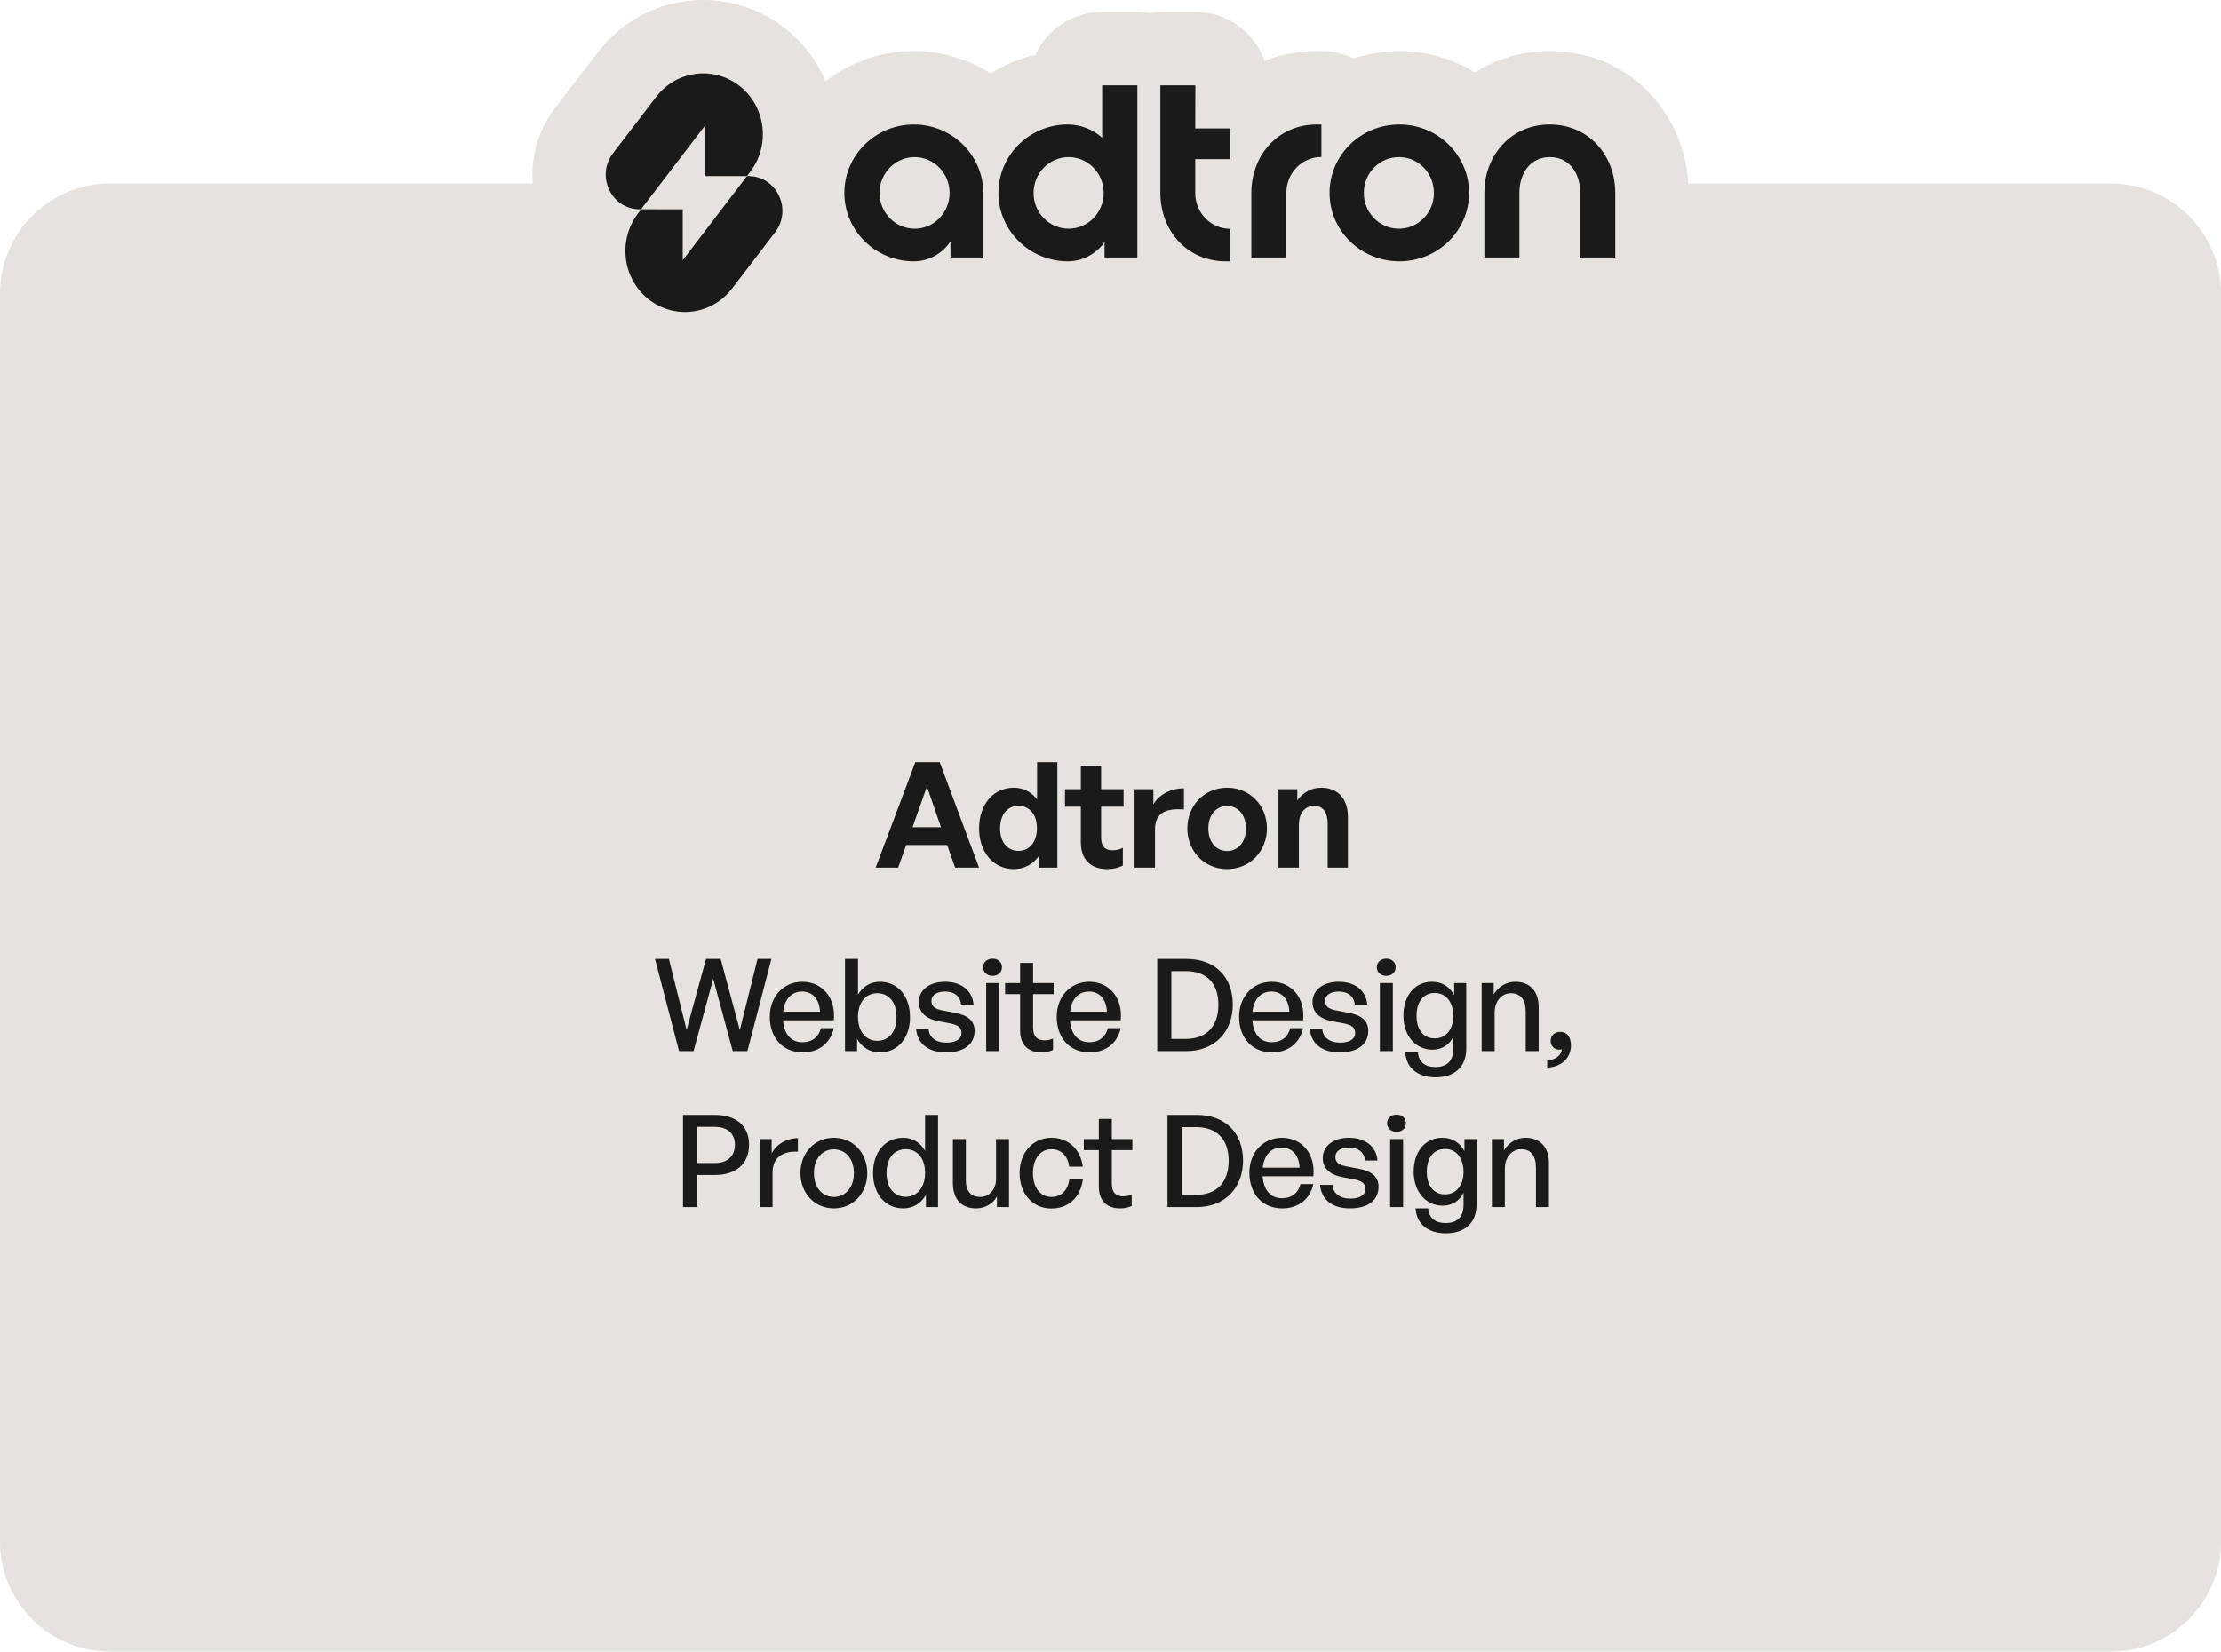
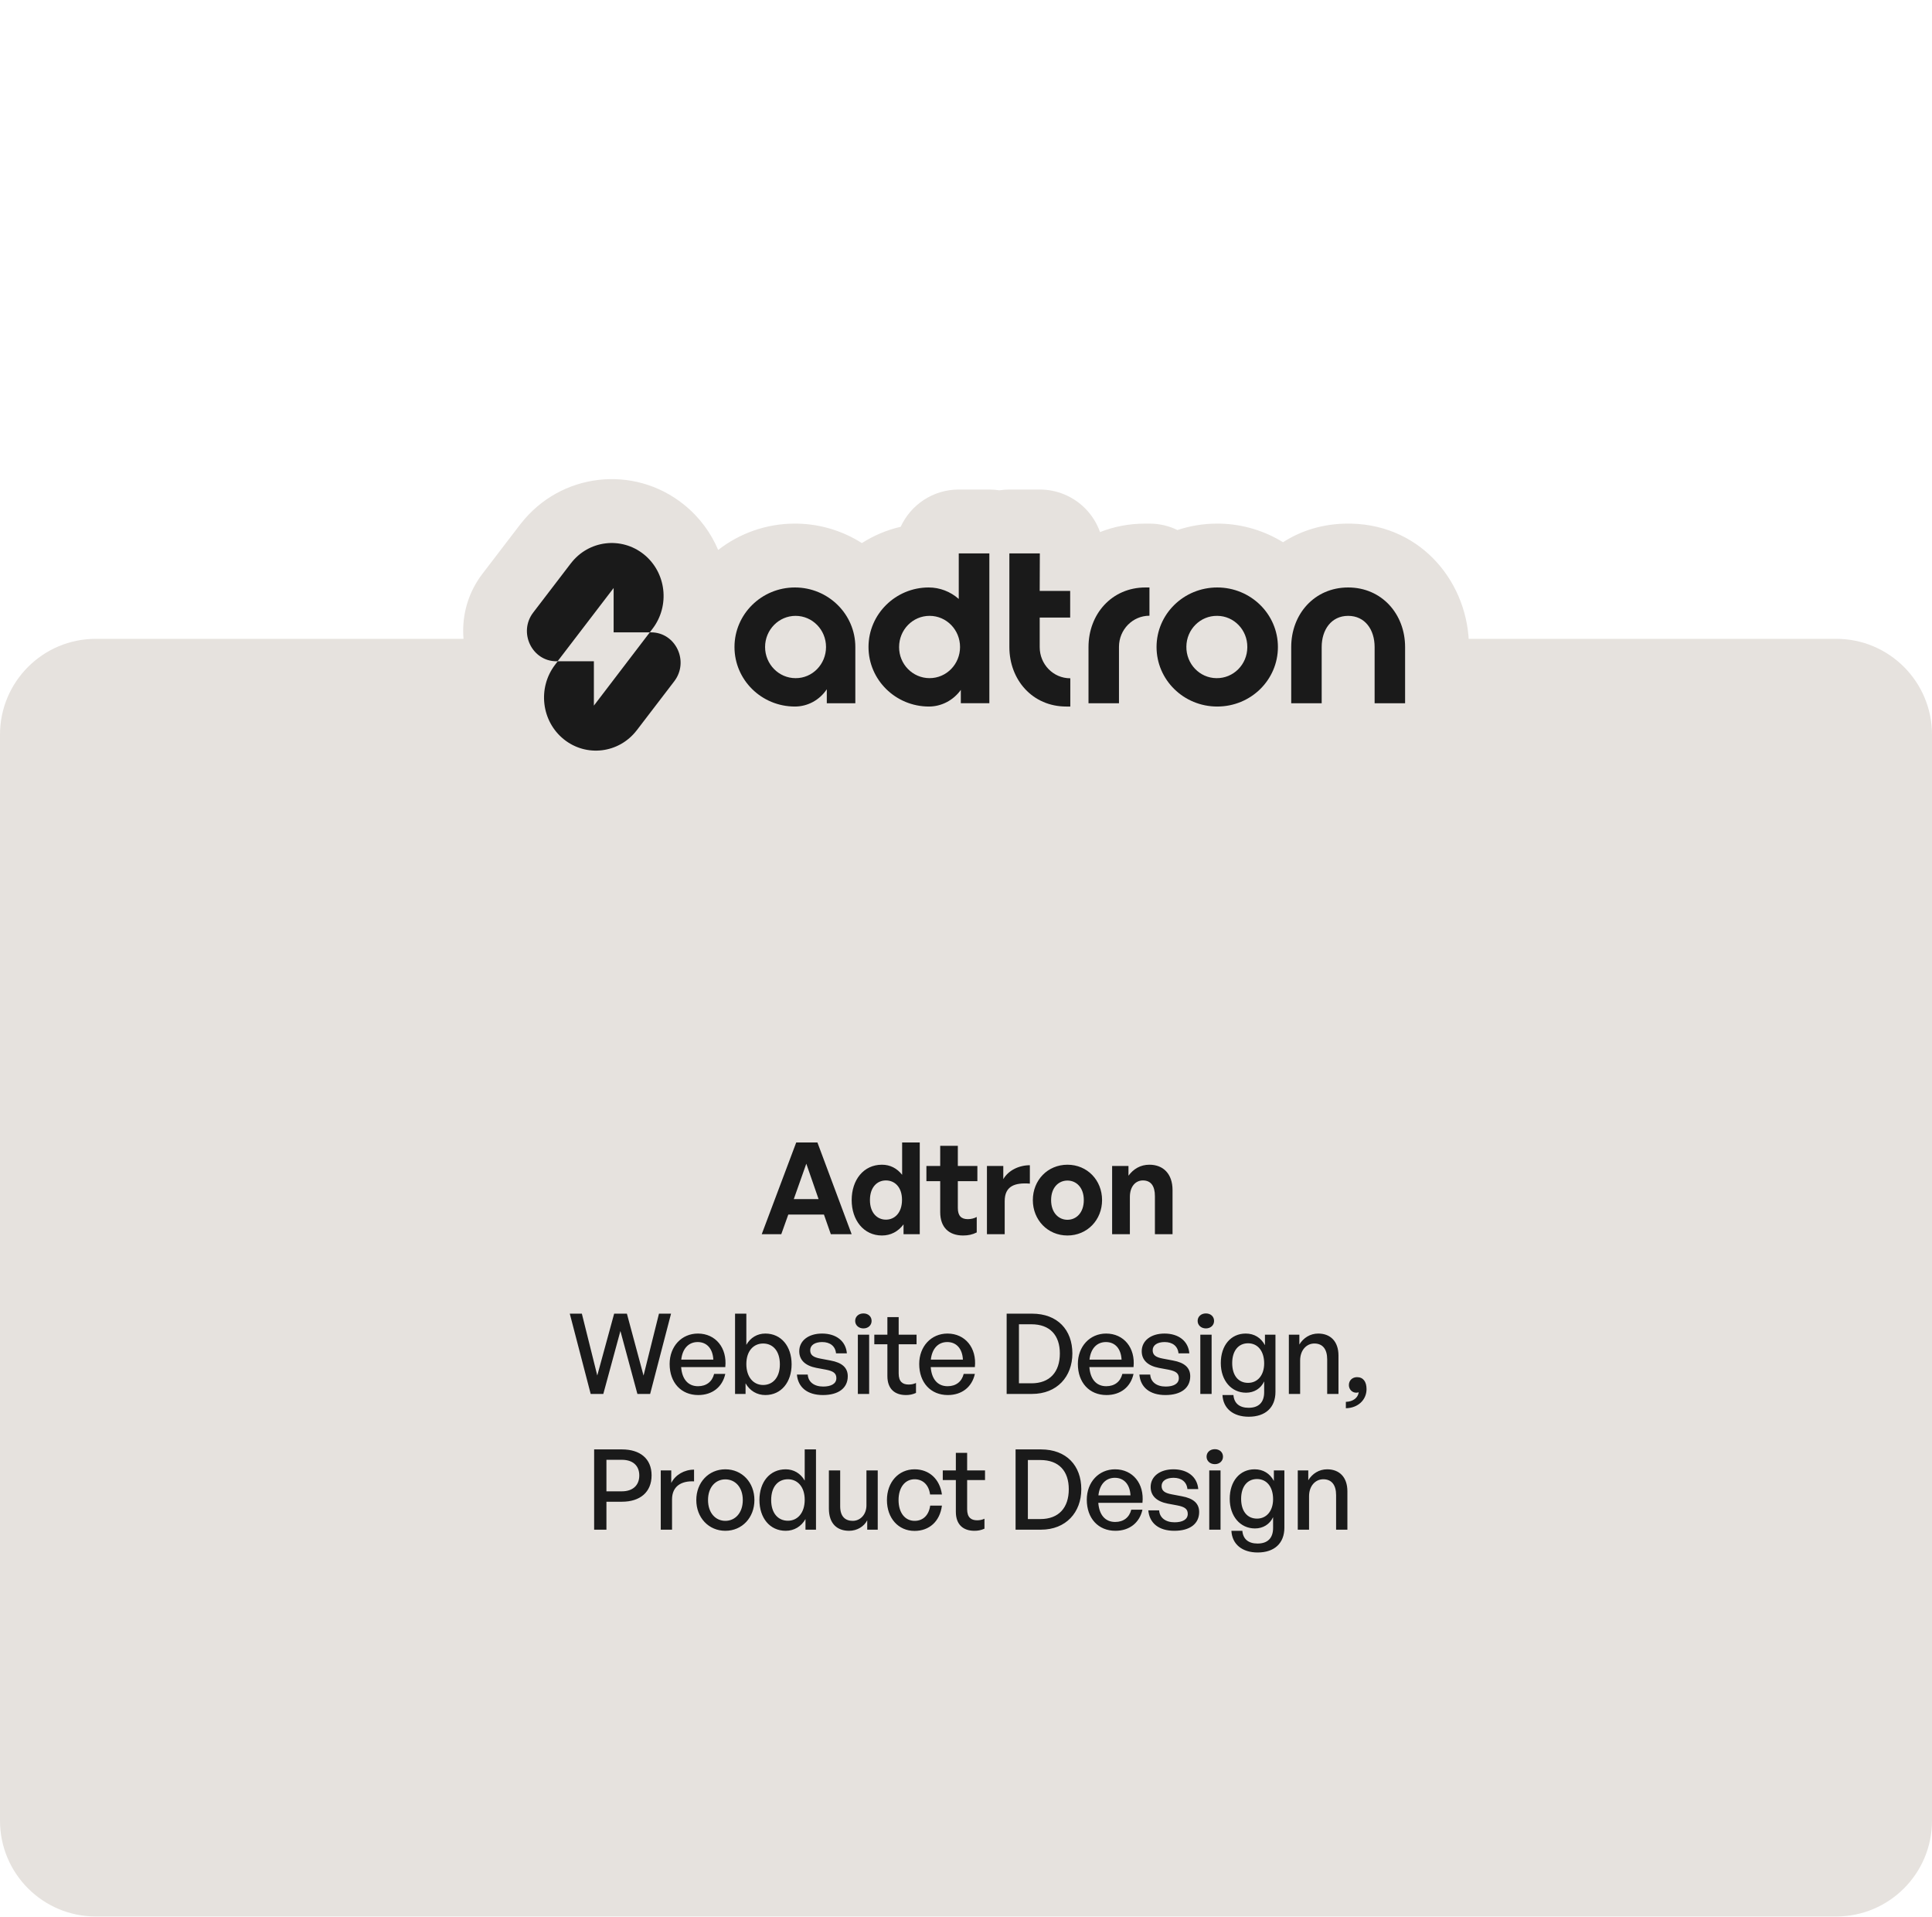
- <svg xmlns="http://www.w3.org/2000/svg" width="242" height="180" viewBox="0 0 242 180" fill="none">
-   <rect y="20" width="242" height="160" rx="12" fill="#E6E2DE" />
-   <path d="M104.069 94.56L103.205 92.096H98.741L97.861 94.56H95.413L99.733 83.072H102.389L106.677 94.56H104.069ZM100.997 85.728L99.429 90.16H102.533L100.997 85.728ZM106.68 90.288C106.68 87.76 108.168 85.856 110.472 85.856C111.496 85.856 112.36 86.304 113 87.12V83.072H115.208V94.56H113.176V93.328C112.504 94.224 111.576 94.72 110.472 94.72C108.168 94.72 106.68 92.784 106.68 90.288ZM108.968 90.288C108.968 91.888 109.88 92.736 110.968 92.736C112.072 92.736 112.984 91.872 112.984 90.256C112.984 88.64 112.056 87.824 110.968 87.824C109.88 87.824 108.968 88.656 108.968 90.288ZM122.345 92.4V94.336C121.801 94.608 121.289 94.72 120.633 94.72C118.873 94.72 117.769 93.712 117.769 91.792V87.92H116.041V86.016H117.769V83.488H119.977V86.016H122.425V87.92H119.977V91.28C119.977 92.272 120.425 92.672 121.225 92.672C121.641 92.672 122.025 92.576 122.345 92.4ZM125.847 90.416V94.56H123.623V86.016H125.671V87.664C126.295 86.576 127.623 85.92 128.999 85.92V88.224C127.111 88.08 125.847 88.528 125.847 90.416ZM133.708 94.72C131.228 94.72 129.372 92.768 129.372 90.288C129.372 87.792 131.228 85.856 133.708 85.856C136.188 85.856 138.044 87.792 138.044 90.288C138.044 92.768 136.188 94.72 133.708 94.72ZM133.708 92.752C134.812 92.752 135.756 91.872 135.756 90.288C135.756 88.704 134.812 87.84 133.708 87.84C132.604 87.84 131.66 88.704 131.66 90.288C131.66 91.872 132.604 92.752 133.708 92.752ZM141.527 89.904V94.56H139.303V86.016H141.351V87.232C141.975 86.384 142.855 85.856 143.975 85.856C145.687 85.856 146.871 86.976 146.871 89.04V94.56H144.663V89.792C144.663 88.528 144.167 87.824 143.159 87.824C142.279 87.824 141.527 88.528 141.527 89.904Z" fill="#1A1A1A" />
-   <path d="M79.84 114.56L77.712 106.678L75.57 114.56H73.988L71.37 104.508H72.882L74.814 112.25L76.928 104.508H78.524L80.61 112.264L82.542 104.508H84.054L81.436 114.56H79.84ZM87.461 114.7C85.319 114.7 83.877 113.146 83.877 110.808C83.877 108.61 85.375 107 87.419 107C89.631 107 91.101 108.792 90.849 111.2H85.319C85.431 112.712 86.187 113.594 87.433 113.594C88.483 113.594 89.211 113.02 89.449 112.054H90.849C90.485 113.706 89.211 114.7 87.461 114.7ZM87.391 108.064C86.257 108.064 85.487 108.876 85.333 110.262H89.351C89.281 108.89 88.539 108.064 87.391 108.064ZM99.156 110.85C99.156 113.076 97.868 114.7 95.866 114.7C94.816 114.7 93.92 114.168 93.388 113.23V114.56H92.072V104.508H93.486V108.414C94.004 107.504 94.858 107 95.866 107C97.854 107 99.156 108.596 99.156 110.85ZM97.686 110.85C97.686 109.17 96.804 108.246 95.586 108.246C94.41 108.246 93.486 109.156 93.486 110.822C93.486 112.46 94.382 113.44 95.586 113.44C96.804 113.44 97.686 112.502 97.686 110.85ZM106.19 112.348C106.19 113.804 105.056 114.7 103.082 114.7C101.122 114.7 99.96 113.734 99.82 112.138H101.178C101.234 113.062 101.976 113.636 103.11 113.636C104.104 113.636 104.762 113.286 104.762 112.586C104.762 111.97 104.384 111.704 103.46 111.522L102.256 111.298C100.884 111.032 100.114 110.332 100.114 109.212C100.114 107.91 101.248 107 102.97 107C104.748 107 105.952 107.952 106.078 109.478H104.72C104.636 108.582 103.978 108.064 102.984 108.064C102.088 108.064 101.486 108.442 101.486 109.086C101.486 109.688 101.864 109.968 102.76 110.136L104.02 110.374C105.49 110.64 106.19 111.284 106.19 112.348ZM109.176 105.418C109.176 105.95 108.756 106.356 108.154 106.356C107.552 106.356 107.118 105.95 107.118 105.418C107.118 104.872 107.552 104.48 108.154 104.48C108.756 104.48 109.176 104.872 109.176 105.418ZM108.868 114.56H107.454V107.14H108.868V114.56ZM114.737 113.188V114.434C114.303 114.63 113.925 114.7 113.477 114.7C112.105 114.7 111.153 113.958 111.153 112.32V108.344H109.515V107.14H111.153V104.942H112.567V107.14H114.807V108.344H112.567V111.998C112.567 113.02 113.057 113.384 113.813 113.384C114.149 113.384 114.443 113.328 114.737 113.188ZM118.723 114.7C116.581 114.7 115.139 113.146 115.139 110.808C115.139 108.61 116.637 107 118.681 107C120.893 107 122.363 108.792 122.111 111.2H116.581C116.693 112.712 117.449 113.594 118.695 113.594C119.745 113.594 120.473 113.02 120.711 112.054H122.111C121.747 113.706 120.473 114.7 118.723 114.7ZM118.653 108.064C117.519 108.064 116.749 108.876 116.595 110.262H120.613C120.543 108.89 119.801 108.064 118.653 108.064ZM129.27 114.56H126.092V104.508H129.27C132.476 104.508 134.324 106.552 134.324 109.492C134.324 112.39 132.406 114.56 129.27 114.56ZM127.632 105.838V113.23H129.2C131.51 113.23 132.756 111.802 132.756 109.492C132.756 107.224 131.524 105.838 129.2 105.838H127.632ZM138.596 114.7C136.454 114.7 135.012 113.146 135.012 110.808C135.012 108.61 136.51 107 138.554 107C140.766 107 142.236 108.792 141.984 111.2H136.454C136.566 112.712 137.322 113.594 138.568 113.594C139.618 113.594 140.346 113.02 140.584 112.054H141.984C141.62 113.706 140.346 114.7 138.596 114.7ZM138.526 108.064C137.392 108.064 136.622 108.876 136.468 110.262H140.486C140.416 108.89 139.674 108.064 138.526 108.064ZM149.087 112.348C149.087 113.804 147.953 114.7 145.979 114.7C144.019 114.7 142.857 113.734 142.717 112.138H144.075C144.131 113.062 144.873 113.636 146.007 113.636C147.001 113.636 147.659 113.286 147.659 112.586C147.659 111.97 147.281 111.704 146.357 111.522L145.153 111.298C143.781 111.032 143.011 110.332 143.011 109.212C143.011 107.91 144.145 107 145.867 107C147.645 107 148.849 107.952 148.975 109.478H147.617C147.533 108.582 146.875 108.064 145.881 108.064C144.985 108.064 144.383 108.442 144.383 109.086C144.383 109.688 144.761 109.968 145.657 110.136L146.917 110.374C148.387 110.64 149.087 111.284 149.087 112.348ZM152.073 105.418C152.073 105.95 151.653 106.356 151.051 106.356C150.449 106.356 150.015 105.95 150.015 105.418C150.015 104.872 150.449 104.48 151.051 104.48C151.653 104.48 152.073 104.872 152.073 105.418ZM151.765 114.56H150.351V107.14H151.765V114.56ZM156.416 117.416C154.47 117.416 153.21 116.38 153.126 114.7H154.498C154.582 115.736 155.254 116.296 156.402 116.296C157.676 116.296 158.348 115.61 158.348 114.336V112.992C157.928 113.888 157.088 114.406 156.08 114.406C154.232 114.406 152.916 112.88 152.916 110.696C152.916 108.484 154.176 107 156.038 107C157.102 107 157.942 107.518 158.446 108.456V107.14H159.762V114.308C159.762 116.254 158.516 117.416 156.416 117.416ZM154.344 110.696C154.344 112.236 155.1 113.174 156.332 113.174C157.536 113.174 158.348 112.208 158.348 110.738C158.348 109.198 157.55 108.218 156.332 108.218C155.114 108.218 154.344 109.17 154.344 110.696ZM162.854 110.374V114.56H161.44V107.14H162.756V108.372C163.26 107.546 164.1 107 165.122 107C166.648 107 167.656 107.98 167.656 109.758V114.56H166.242V110.234C166.242 108.96 165.682 108.246 164.632 108.246C163.666 108.246 162.854 109.058 162.854 110.374ZM171.171 113.958C171.171 115.288 170.121 116.324 168.581 116.352V115.554C169.491 115.526 170.107 115.036 170.191 114.35C170.065 114.392 169.981 114.406 169.883 114.406C169.351 114.406 168.959 113.972 168.959 113.454C168.959 112.852 169.407 112.46 169.981 112.46C170.751 112.46 171.171 113.02 171.171 113.958ZM77.907 128.06H75.961V131.56H74.421V121.508H77.907C80.161 121.508 81.617 122.656 81.617 124.756C81.617 126.87 80.161 128.06 77.907 128.06ZM77.893 122.81H75.961V126.758H77.893C79.251 126.758 80.077 126.016 80.077 124.77C80.077 123.524 79.251 122.81 77.893 122.81ZM84.179 127.766V131.56H82.765V124.14H84.081V125.708C84.599 124.686 85.719 124.042 86.937 124.042V125.512C85.341 125.428 84.179 126.128 84.179 127.766ZM90.857 131.7C88.757 131.7 87.217 130.048 87.217 127.85C87.217 125.652 88.757 124 90.857 124C92.957 124 94.497 125.652 94.497 127.85C94.497 130.048 92.957 131.7 90.857 131.7ZM90.857 130.454C92.075 130.454 93.041 129.474 93.041 127.85C93.041 126.226 92.075 125.26 90.857 125.26C89.639 125.26 88.687 126.226 88.687 127.85C88.687 129.474 89.639 130.454 90.857 130.454ZM95.126 127.85C95.126 125.596 96.414 124 98.416 124C99.41 124 100.278 124.504 100.796 125.414V121.508H102.21V131.56H100.894V130.23C100.362 131.168 99.466 131.7 98.416 131.7C96.414 131.7 95.126 130.076 95.126 127.85ZM96.596 127.85C96.596 129.502 97.464 130.44 98.696 130.44C99.9 130.44 100.796 129.46 100.796 127.822C100.796 126.156 99.872 125.246 98.696 125.246C97.464 125.246 96.596 126.17 96.596 127.85ZM108.53 128.508V124.14H109.944V131.56H108.628V130.384C108.236 131.154 107.368 131.7 106.36 131.7C104.862 131.7 103.826 130.818 103.826 128.914V124.14H105.24V128.634C105.24 129.922 105.884 130.454 106.808 130.454C107.76 130.454 108.53 129.67 108.53 128.508ZM114.554 131.714C112.524 131.714 111.096 130.118 111.096 127.85C111.096 125.61 112.552 124 114.554 124C116.388 124 117.718 125.218 117.984 127.15H116.5C116.346 125.96 115.604 125.246 114.568 125.246C113.35 125.246 112.552 126.282 112.552 127.85C112.552 129.432 113.35 130.454 114.568 130.454C115.618 130.454 116.346 129.754 116.514 128.55H117.984C117.732 130.51 116.416 131.714 114.554 131.714ZM123.313 130.188V131.434C122.879 131.63 122.501 131.7 122.053 131.7C120.681 131.7 119.729 130.958 119.729 129.32V125.344H118.091V124.14H119.729V121.942H121.143V124.14H123.383V125.344H121.143V128.998C121.143 130.02 121.633 130.384 122.389 130.384C122.725 130.384 123.019 130.328 123.313 130.188ZM130.388 131.56H127.21V121.508H130.388C133.594 121.508 135.442 123.552 135.442 126.492C135.442 129.39 133.524 131.56 130.388 131.56ZM128.75 122.838V130.23H130.318C132.628 130.23 133.874 128.802 133.874 126.492C133.874 124.224 132.642 122.838 130.318 122.838H128.75ZM139.714 131.7C137.572 131.7 136.13 130.146 136.13 127.808C136.13 125.61 137.628 124 139.672 124C141.884 124 143.354 125.792 143.102 128.2H137.572C137.684 129.712 138.44 130.594 139.686 130.594C140.736 130.594 141.464 130.02 141.702 129.054H143.102C142.738 130.706 141.464 131.7 139.714 131.7ZM139.644 125.064C138.51 125.064 137.74 125.876 137.586 127.262H141.604C141.534 125.89 140.792 125.064 139.644 125.064ZM150.205 129.348C150.205 130.804 149.071 131.7 147.097 131.7C145.137 131.7 143.975 130.734 143.835 129.138H145.193C145.249 130.062 145.991 130.636 147.125 130.636C148.119 130.636 148.777 130.286 148.777 129.586C148.777 128.97 148.399 128.704 147.475 128.522L146.271 128.298C144.899 128.032 144.129 127.332 144.129 126.212C144.129 124.91 145.263 124 146.985 124C148.763 124 149.967 124.952 150.093 126.478H148.735C148.651 125.582 147.993 125.064 146.999 125.064C146.103 125.064 145.501 125.442 145.501 126.086C145.501 126.688 145.879 126.968 146.775 127.136L148.035 127.374C149.505 127.64 150.205 128.284 150.205 129.348ZM153.191 122.418C153.191 122.95 152.771 123.356 152.169 123.356C151.567 123.356 151.133 122.95 151.133 122.418C151.133 121.872 151.567 121.48 152.169 121.48C152.771 121.48 153.191 121.872 153.191 122.418ZM152.883 131.56H151.469V124.14H152.883V131.56ZM157.534 134.416C155.588 134.416 154.328 133.38 154.244 131.7H155.616C155.7 132.736 156.372 133.296 157.52 133.296C158.794 133.296 159.466 132.61 159.466 131.336V129.992C159.046 130.888 158.206 131.406 157.198 131.406C155.35 131.406 154.034 129.88 154.034 127.696C154.034 125.484 155.294 124 157.156 124C158.22 124 159.06 124.518 159.564 125.456V124.14H160.88V131.308C160.88 133.254 159.634 134.416 157.534 134.416ZM155.462 127.696C155.462 129.236 156.218 130.174 157.45 130.174C158.654 130.174 159.466 129.208 159.466 127.738C159.466 126.198 158.668 125.218 157.45 125.218C156.232 125.218 155.462 126.17 155.462 127.696ZM163.971 127.374V131.56H162.557V124.14H163.873V125.372C164.377 124.546 165.217 124 166.239 124C167.765 124 168.773 124.98 168.773 126.758V131.56H167.359V127.234C167.359 125.96 166.799 125.246 165.749 125.246C164.783 125.246 163.971 126.058 163.971 127.374Z" fill="#1A1A1A" />
-   <path d="M65.247 5.569C70.204 -0.778 79.343 -1.87 85.645 3.173C85.651 3.178 85.657 3.182 85.663 3.187C87.611 4.754 89.048 6.719 89.957 8.871C92.621 6.796 95.971 5.57 99.569 5.569L99.966 5.574C102.885 5.648 105.628 6.528 107.958 8.009C109.433 7.069 111.073 6.37 112.82 5.967C114.085 3.215 116.865 1.304 120.092 1.304H123.925C124.351 1.304 124.769 1.338 125.178 1.403C125.586 1.338 126.005 1.304 126.432 1.304H130.248C132.374 1.304 134.414 2.15 135.915 3.656C136.761 4.505 137.396 5.524 137.789 6.632C139.5 5.951 141.407 5.569 143.477 5.569H143.978C145.237 5.569 146.427 5.86 147.486 6.377C149.057 5.852 150.735 5.569 152.47 5.569L152.866 5.574C155.722 5.646 158.41 6.486 160.71 7.903C162.982 6.44 165.738 5.569 168.868 5.569L169.296 5.574C178.226 5.803 184 13.168 184 21.025V28.067C184 32.485 180.418 36.067 176 36.067H172.184C171 36.067 169.879 35.807 168.868 35.346C167.858 35.807 166.736 36.067 165.553 36.067H161.736C160.538 36.067 159.402 35.801 158.382 35.329C156.551 36.072 154.553 36.48 152.47 36.48C149.733 36.48 147.139 35.773 144.88 34.526C143.557 35.493 141.927 36.067 140.162 36.067H136.602C135.805 36.333 134.952 36.48 134.065 36.48H133.563C131.32 36.48 129.272 36.034 127.456 35.245C126.391 35.77 125.192 36.067 123.925 36.067H120.351C120.127 36.067 119.906 36.054 119.687 36.036C118.618 36.325 117.5 36.48 116.356 36.48C114.288 36.48 112.302 36.072 110.48 35.333C109.463 35.802 108.331 36.067 107.138 36.067H103.564C103.339 36.067 103.116 36.054 102.895 36.036C101.829 36.325 100.713 36.48 99.569 36.48C95.554 36.48 91.858 34.958 89.076 32.443L86.111 36.318C86.046 36.402 85.979 36.485 85.911 36.567C80.942 42.779 71.871 43.854 65.605 38.812L65.316 38.573C61.515 35.353 59.77 30.585 60.211 25.949C57.397 21.938 57.101 16.217 60.429 11.857L60.434 11.848L65.141 5.698L65.247 5.569ZM152.485 21.567C152.54 21.561 152.625 21.532 152.696 21.462C152.734 21.425 152.778 21.368 152.812 21.287C152.842 21.218 152.857 21.143 152.863 21.074H152.485V21.567ZM152.485 21.045L152.865 21.048C152.865 21.045 152.866 21.041 152.866 21.038L152.868 21.025C152.868 20.943 152.85 20.849 152.812 20.762C152.778 20.681 152.734 20.624 152.696 20.587C152.625 20.517 152.54 20.487 152.485 20.482V21.045ZM63.512 10.417C63.511 10.439 63.511 10.46 63.511 10.482V10.518L63.515 10.282C63.513 10.329 63.512 10.374 63.512 10.417Z" fill="#E6E2DE" />
-   <path d="M103.467 21.024C103.467 18.859 101.753 17.123 99.65 17.123C97.548 17.123 95.834 18.875 95.834 21.024C95.834 23.173 97.548 24.926 99.65 24.926C101.753 24.942 103.467 23.19 103.467 21.024ZM107.138 21.024V28.067H103.564V26.314C102.658 27.67 101.17 28.48 99.569 28.48C95.381 28.48 92.001 25.141 92.001 21.024C92.001 16.908 95.397 13.569 99.569 13.569C103.742 13.569 107.138 16.908 107.138 21.024Z" fill="#1A1A1A" />
-   <path d="M116.437 24.925C118.556 24.925 120.254 23.173 120.254 21.024C120.254 18.875 118.556 17.123 116.437 17.123C114.319 17.123 112.62 18.875 112.62 21.024C112.604 23.173 114.319 24.925 116.437 24.925C116.437 24.942 116.437 24.942 116.437 24.925ZM123.925 9.304V28.066H120.351V26.397C119.413 27.703 117.925 28.48 116.356 28.48C112.184 28.48 108.788 25.14 108.788 21.024C108.788 16.908 112.184 13.569 116.324 13.569C117.715 13.569 119.041 14.081 120.092 15.007V9.304H123.925Z" fill="#1A1A1A" />
-   <path d="M130.232 13.998H134.049V17.338H130.232V21.041C130.232 23.19 131.93 24.942 134.049 24.942C134.049 24.942 134.049 24.942 134.065 24.942V28.48H133.564C129.327 28.48 126.432 25.14 126.432 21.024V9.304H130.248L130.232 13.998Z" fill="#1A1A1A" />
-   <path d="M143.477 13.569H143.979V17.107C141.876 17.107 140.162 18.842 140.162 21.008C140.162 21.008 140.162 21.008 140.162 21.024V28.067H136.345V21.024C136.345 16.908 139.256 13.569 143.477 13.569Z" fill="#1A1A1A" />
-   <path d="M152.469 17.123C150.351 17.09 148.62 18.826 148.604 20.975C148.572 23.14 150.27 24.909 152.372 24.926C154.491 24.959 156.221 23.223 156.237 21.074C156.237 21.058 156.237 21.041 156.237 21.024C156.253 18.892 154.572 17.14 152.485 17.123C152.485 17.123 152.485 17.123 152.469 17.123ZM152.469 28.48C148.264 28.48 144.868 25.141 144.868 21.024C144.868 16.908 148.264 13.569 152.469 13.569C156.674 13.569 160.07 16.908 160.07 21.024C160.07 25.141 156.69 28.48 152.469 28.48Z" fill="#1A1A1A" />
-   <path d="M176 21.024V28.067H172.183V21.024C172.183 18.859 170.987 17.123 168.868 17.123C166.749 17.123 165.553 18.875 165.553 21.024V28.067H161.736V21.024C161.736 16.908 164.647 13.569 168.868 13.569C173.089 13.569 176 16.908 176 21.024Z" fill="#1A1A1A" />
-   <path fill-rule="evenodd" clip-rule="evenodd" d="M81.392 19.189L74.389 28.364V22.81L69.861 22.809L69.521 23.256C67.322 26.149 67.807 30.314 70.621 32.579C73.435 34.844 77.526 34.348 79.742 31.471L79.758 31.455L84.464 25.306C86.356 22.809 84.626 19.189 81.553 19.189H81.392Z" fill="#1A1A1A" />
-   <path fill-rule="evenodd" clip-rule="evenodd" d="M80.648 9.42C77.817 7.155 73.726 7.651 71.51 10.544C71.51 10.544 71.51 10.56 71.494 10.56L66.788 16.71C64.896 19.189 66.626 22.81 69.699 22.81L69.844 22.809L76.863 13.635V19.189H81.392L81.731 18.743C83.947 15.85 83.462 11.684 80.648 9.42Z" fill="#1A1A1A" />
+ <svg xmlns="http://www.w3.org/2000/svg" width="242" height="240" viewBox="0 0 242 240" fill="none">
+   <path d="M230 80H12C5.373 80 0 85.373 0 92V228C0 234.627 5.373 240 12 240H230C236.627 240 242 234.627 242 228V92C242 85.373 236.627 80 230 80Z" fill="#E6E2DE" />
+   <path d="M104.069 154.56L103.205 152.096H98.741L97.861 154.56H95.413L99.733 143.072H102.389L106.677 154.56H104.069ZM100.997 145.728L99.429 150.16H102.533L100.997 145.728ZM106.68 150.288C106.68 147.76 108.168 145.856 110.472 145.856C111.496 145.856 112.36 146.304 113 147.12V143.072H115.208V154.56H113.176V153.328C112.504 154.224 111.576 154.72 110.472 154.72C108.168 154.72 106.68 152.784 106.68 150.288ZM108.968 150.288C108.968 151.888 109.88 152.736 110.968 152.736C112.072 152.736 112.984 151.872 112.984 150.256C112.984 148.64 112.056 147.824 110.968 147.824C109.88 147.824 108.968 148.656 108.968 150.288ZM122.345 152.4V154.336C121.801 154.608 121.289 154.72 120.633 154.72C118.873 154.72 117.769 153.712 117.769 151.792V147.92H116.041V146.016H117.769V143.488H119.977V146.016H122.425V147.92H119.977V151.28C119.977 152.272 120.425 152.672 121.225 152.672C121.641 152.672 122.025 152.576 122.345 152.4ZM125.847 150.416V154.56H123.623V146.016H125.671V147.664C126.295 146.576 127.623 145.92 128.999 145.92V148.224C127.111 148.08 125.847 148.528 125.847 150.416ZM133.708 154.72C131.228 154.72 129.372 152.768 129.372 150.288C129.372 147.792 131.228 145.856 133.708 145.856C136.188 145.856 138.044 147.792 138.044 150.288C138.044 152.768 136.188 154.72 133.708 154.72ZM133.708 152.752C134.812 152.752 135.756 151.872 135.756 150.288C135.756 148.704 134.812 147.84 133.708 147.84C132.604 147.84 131.66 148.704 131.66 150.288C131.66 151.872 132.604 152.752 133.708 152.752ZM141.527 149.904V154.56H139.303V146.016H141.351V147.232C141.975 146.384 142.855 145.856 143.975 145.856C145.687 145.856 146.871 146.976 146.871 149.04V154.56H144.663V149.792C144.663 148.528 144.167 147.824 143.159 147.824C142.279 147.824 141.527 148.528 141.527 149.904Z" fill="#1A1A1A" />
+   <path d="M79.84 174.56L77.712 166.678L75.57 174.56H73.988L71.37 164.508H72.882L74.814 172.25L76.928 164.508H78.524L80.61 172.264L82.542 164.508H84.054L81.436 174.56H79.84ZM87.461 174.7C85.319 174.7 83.877 173.146 83.877 170.808C83.877 168.61 85.375 167 87.419 167C89.631 167 91.101 168.792 90.849 171.2H85.319C85.431 172.712 86.187 173.594 87.433 173.594C88.483 173.594 89.211 173.02 89.449 172.054H90.849C90.485 173.706 89.211 174.7 87.461 174.7ZM87.391 168.064C86.257 168.064 85.487 168.876 85.333 170.262H89.351C89.281 168.89 88.539 168.064 87.391 168.064ZM99.156 170.85C99.156 173.076 97.868 174.7 95.866 174.7C94.816 174.7 93.92 174.168 93.388 173.23V174.56H92.072V164.508H93.486V168.414C94.004 167.504 94.858 167 95.866 167C97.854 167 99.156 168.596 99.156 170.85ZM97.686 170.85C97.686 169.17 96.804 168.246 95.586 168.246C94.41 168.246 93.486 169.156 93.486 170.822C93.486 172.46 94.382 173.44 95.586 173.44C96.804 173.44 97.686 172.502 97.686 170.85ZM106.19 172.348C106.19 173.804 105.056 174.7 103.082 174.7C101.122 174.7 99.96 173.734 99.82 172.138H101.178C101.234 173.062 101.976 173.636 103.11 173.636C104.104 173.636 104.762 173.286 104.762 172.586C104.762 171.97 104.384 171.704 103.46 171.522L102.256 171.298C100.884 171.032 100.114 170.332 100.114 169.212C100.114 167.91 101.248 167 102.97 167C104.748 167 105.952 167.952 106.078 169.478H104.72C104.636 168.582 103.978 168.064 102.984 168.064C102.088 168.064 101.486 168.442 101.486 169.086C101.486 169.688 101.864 169.968 102.76 170.136L104.02 170.374C105.49 170.64 106.19 171.284 106.19 172.348ZM109.176 165.418C109.176 165.95 108.756 166.356 108.154 166.356C107.552 166.356 107.118 165.95 107.118 165.418C107.118 164.872 107.552 164.48 108.154 164.48C108.756 164.48 109.176 164.872 109.176 165.418ZM108.868 174.56H107.454V167.14H108.868V174.56ZM114.737 173.188V174.434C114.303 174.63 113.925 174.7 113.477 174.7C112.105 174.7 111.153 173.958 111.153 172.32V168.344H109.515V167.14H111.153V164.942H112.567V167.14H114.807V168.344H112.567V171.998C112.567 173.02 113.057 173.384 113.813 173.384C114.149 173.384 114.443 173.328 114.737 173.188ZM118.723 174.7C116.581 174.7 115.139 173.146 115.139 170.808C115.139 168.61 116.637 167 118.681 167C120.893 167 122.363 168.792 122.111 171.2H116.581C116.693 172.712 117.449 173.594 118.695 173.594C119.745 173.594 120.473 173.02 120.711 172.054H122.111C121.747 173.706 120.473 174.7 118.723 174.7ZM118.653 168.064C117.519 168.064 116.749 168.876 116.595 170.262H120.613C120.543 168.89 119.801 168.064 118.653 168.064ZM129.27 174.56H126.092V164.508H129.27C132.476 164.508 134.324 166.552 134.324 169.492C134.324 172.39 132.406 174.56 129.27 174.56ZM127.632 165.838V173.23H129.2C131.51 173.23 132.756 171.802 132.756 169.492C132.756 167.224 131.524 165.838 129.2 165.838H127.632ZM138.596 174.7C136.454 174.7 135.012 173.146 135.012 170.808C135.012 168.61 136.51 167 138.554 167C140.766 167 142.236 168.792 141.984 171.2H136.454C136.566 172.712 137.322 173.594 138.568 173.594C139.618 173.594 140.346 173.02 140.584 172.054H141.984C141.62 173.706 140.346 174.7 138.596 174.7ZM138.526 168.064C137.392 168.064 136.622 168.876 136.468 170.262H140.486C140.416 168.89 139.674 168.064 138.526 168.064ZM149.087 172.348C149.087 173.804 147.953 174.7 145.979 174.7C144.019 174.7 142.857 173.734 142.717 172.138H144.075C144.131 173.062 144.873 173.636 146.007 173.636C147.001 173.636 147.659 173.286 147.659 172.586C147.659 171.97 147.281 171.704 146.357 171.522L145.153 171.298C143.781 171.032 143.011 170.332 143.011 169.212C143.011 167.91 144.145 167 145.867 167C147.645 167 148.849 167.952 148.975 169.478H147.617C147.533 168.582 146.875 168.064 145.881 168.064C144.985 168.064 144.383 168.442 144.383 169.086C144.383 169.688 144.761 169.968 145.657 170.136L146.917 170.374C148.387 170.64 149.087 171.284 149.087 172.348ZM152.073 165.418C152.073 165.95 151.653 166.356 151.051 166.356C150.449 166.356 150.015 165.95 150.015 165.418C150.015 164.872 150.449 164.48 151.051 164.48C151.653 164.48 152.073 164.872 152.073 165.418ZM151.765 174.56H150.351V167.14H151.765V174.56ZM156.416 177.416C154.47 177.416 153.21 176.38 153.126 174.7H154.498C154.582 175.736 155.254 176.296 156.402 176.296C157.676 176.296 158.348 175.61 158.348 174.336V172.992C157.928 173.888 157.088 174.406 156.08 174.406C154.232 174.406 152.916 172.88 152.916 170.696C152.916 168.484 154.176 167 156.038 167C157.102 167 157.942 167.518 158.446 168.456V167.14H159.762V174.308C159.762 176.254 158.516 177.416 156.416 177.416ZM154.344 170.696C154.344 172.236 155.1 173.174 156.332 173.174C157.536 173.174 158.348 172.208 158.348 170.738C158.348 169.198 157.55 168.218 156.332 168.218C155.114 168.218 154.344 169.17 154.344 170.696ZM162.854 170.374V174.56H161.44V167.14H162.756V168.372C163.26 167.546 164.1 167 165.122 167C166.648 167 167.656 167.98 167.656 169.758V174.56H166.242V170.234C166.242 168.96 165.682 168.246 164.632 168.246C163.666 168.246 162.854 169.058 162.854 170.374ZM171.171 173.958C171.171 175.288 170.121 176.324 168.581 176.352V175.554C169.491 175.526 170.107 175.036 170.191 174.35C170.065 174.392 169.981 174.406 169.883 174.406C169.351 174.406 168.959 173.972 168.959 173.454C168.959 172.852 169.407 172.46 169.981 172.46C170.751 172.46 171.171 173.02 171.171 173.958ZM77.907 188.06H75.961V191.56H74.421V181.508H77.907C80.161 181.508 81.617 182.656 81.617 184.756C81.617 186.87 80.161 188.06 77.907 188.06ZM77.893 182.81H75.961V186.758H77.893C79.251 186.758 80.077 186.016 80.077 184.77C80.077 183.524 79.251 182.81 77.893 182.81ZM84.179 187.766V191.56H82.765V184.14H84.081V185.708C84.599 184.686 85.719 184.042 86.937 184.042V185.512C85.341 185.428 84.179 186.128 84.179 187.766ZM90.857 191.7C88.757 191.7 87.217 190.048 87.217 187.85C87.217 185.652 88.757 184 90.857 184C92.957 184 94.497 185.652 94.497 187.85C94.497 190.048 92.957 191.7 90.857 191.7ZM90.857 190.454C92.075 190.454 93.041 189.474 93.041 187.85C93.041 186.226 92.075 185.26 90.857 185.26C89.639 185.26 88.687 186.226 88.687 187.85C88.687 189.474 89.639 190.454 90.857 190.454ZM95.126 187.85C95.126 185.596 96.414 184 98.416 184C99.41 184 100.278 184.504 100.796 185.414V181.508H102.21V191.56H100.894V190.23C100.362 191.168 99.466 191.7 98.416 191.7C96.414 191.7 95.126 190.076 95.126 187.85ZM96.596 187.85C96.596 189.502 97.464 190.44 98.696 190.44C99.9 190.44 100.796 189.46 100.796 187.822C100.796 186.156 99.872 185.246 98.696 185.246C97.464 185.246 96.596 186.17 96.596 187.85ZM108.53 188.508V184.14H109.944V191.56H108.628V190.384C108.236 191.154 107.368 191.7 106.36 191.7C104.862 191.7 103.826 190.818 103.826 188.914V184.14H105.24V188.634C105.24 189.922 105.884 190.454 106.808 190.454C107.76 190.454 108.53 189.67 108.53 188.508ZM114.554 191.714C112.524 191.714 111.096 190.118 111.096 187.85C111.096 185.61 112.552 184 114.554 184C116.388 184 117.718 185.218 117.984 187.15H116.5C116.346 185.96 115.604 185.246 114.568 185.246C113.35 185.246 112.552 186.282 112.552 187.85C112.552 189.432 113.35 190.454 114.568 190.454C115.618 190.454 116.346 189.754 116.514 188.55H117.984C117.732 190.51 116.416 191.714 114.554 191.714ZM123.313 190.188V191.434C122.879 191.63 122.501 191.7 122.053 191.7C120.681 191.7 119.729 190.958 119.729 189.32V185.344H118.091V184.14H119.729V181.942H121.143V184.14H123.383V185.344H121.143V188.998C121.143 190.02 121.633 190.384 122.389 190.384C122.725 190.384 123.019 190.328 123.313 190.188ZM130.388 191.56H127.21V181.508H130.388C133.594 181.508 135.442 183.552 135.442 186.492C135.442 189.39 133.524 191.56 130.388 191.56ZM128.75 182.838V190.23H130.318C132.628 190.23 133.874 188.802 133.874 186.492C133.874 184.224 132.642 182.838 130.318 182.838H128.75ZM139.714 191.7C137.572 191.7 136.13 190.146 136.13 187.808C136.13 185.61 137.628 184 139.672 184C141.884 184 143.354 185.792 143.102 188.2H137.572C137.684 189.712 138.44 190.594 139.686 190.594C140.736 190.594 141.464 190.02 141.702 189.054H143.102C142.738 190.706 141.464 191.7 139.714 191.7ZM139.644 185.064C138.51 185.064 137.74 185.876 137.586 187.262H141.604C141.534 185.89 140.792 185.064 139.644 185.064ZM150.205 189.348C150.205 190.804 149.071 191.7 147.097 191.7C145.137 191.7 143.975 190.734 143.835 189.138H145.193C145.249 190.062 145.991 190.636 147.125 190.636C148.119 190.636 148.777 190.286 148.777 189.586C148.777 188.97 148.399 188.704 147.475 188.522L146.271 188.298C144.899 188.032 144.129 187.332 144.129 186.212C144.129 184.91 145.263 184 146.985 184C148.763 184 149.967 184.952 150.093 186.478H148.735C148.651 185.582 147.993 185.064 146.999 185.064C146.103 185.064 145.501 185.442 145.501 186.086C145.501 186.688 145.879 186.968 146.775 187.136L148.035 187.374C149.505 187.64 150.205 188.284 150.205 189.348ZM153.191 182.418C153.191 182.95 152.771 183.356 152.169 183.356C151.567 183.356 151.133 182.95 151.133 182.418C151.133 181.872 151.567 181.48 152.169 181.48C152.771 181.48 153.191 181.872 153.191 182.418ZM152.883 191.56H151.469V184.14H152.883V191.56ZM157.534 194.416C155.588 194.416 154.328 193.38 154.244 191.7H155.616C155.7 192.736 156.372 193.296 157.52 193.296C158.794 193.296 159.466 192.61 159.466 191.336V189.992C159.046 190.888 158.206 191.406 157.198 191.406C155.35 191.406 154.034 189.88 154.034 187.696C154.034 185.484 155.294 184 157.156 184C158.22 184 159.06 184.518 159.564 185.456V184.14H160.88V191.308C160.88 193.254 159.634 194.416 157.534 194.416ZM155.462 187.696C155.462 189.236 156.218 190.174 157.45 190.174C158.654 190.174 159.466 189.208 159.466 187.738C159.466 186.198 158.668 185.218 157.45 185.218C156.232 185.218 155.462 186.17 155.462 187.696ZM163.971 187.374V191.56H162.557V184.14H163.873V185.372C164.377 184.546 165.217 184 166.239 184C167.765 184 168.773 184.98 168.773 186.758V191.56H167.359V187.234C167.359 185.96 166.799 185.246 165.749 185.246C164.783 185.246 163.971 186.058 163.971 187.374Z" fill="#1A1A1A" />
+   <path d="M65.247 65.569C70.204 59.222 79.343 58.13 85.645 63.173C85.651 63.178 85.657 63.182 85.663 63.187C87.611 64.754 89.048 66.719 89.957 68.871C92.621 66.796 95.971 65.57 99.569 65.57L99.966 65.574C102.885 65.648 105.628 66.528 107.958 68.009C109.433 67.069 111.073 66.37 112.82 65.967C114.085 63.215 116.865 61.304 120.092 61.304H123.925C124.351 61.304 124.769 61.338 125.178 61.403C125.586 61.338 126.005 61.304 126.432 61.304H130.248C132.374 61.304 134.414 62.15 135.915 63.656C136.761 64.505 137.396 65.524 137.789 66.632C139.5 65.951 141.407 65.57 143.477 65.57H143.978C145.237 65.57 146.427 65.86 147.486 66.377C149.057 65.852 150.735 65.57 152.47 65.57L152.866 65.574C155.722 65.646 158.41 66.486 160.71 67.903C162.982 66.44 165.738 65.57 168.868 65.57L169.296 65.574C178.226 65.803 184 73.168 184 81.025V88.067C184 92.485 180.418 96.067 176 96.067H172.184C171 96.067 169.879 95.807 168.868 95.346C167.858 95.807 166.736 96.067 165.553 96.067H161.736C160.538 96.067 159.402 95.801 158.382 95.329C156.551 96.072 154.553 96.48 152.47 96.48C149.733 96.48 147.139 95.773 144.88 94.526C143.557 95.493 141.927 96.067 140.162 96.067H136.602C135.805 96.333 134.952 96.48 134.065 96.48H133.563C131.32 96.48 129.272 96.034 127.456 95.245C126.391 95.77 125.192 96.067 123.925 96.067H120.351C120.127 96.067 119.906 96.054 119.687 96.036C118.618 96.325 117.5 96.48 116.356 96.48C114.288 96.48 112.302 96.072 110.48 95.333C109.463 95.802 108.331 96.067 107.138 96.067H103.564C103.339 96.067 103.116 96.055 102.895 96.036C101.829 96.325 100.713 96.48 99.569 96.48C95.554 96.48 91.858 94.958 89.076 92.442L86.111 96.317C86.046 96.402 85.979 96.485 85.911 96.567C80.942 102.779 71.871 103.854 65.605 98.812L65.316 98.573C61.515 95.353 59.77 90.585 60.211 85.949C57.397 81.938 57.101 76.217 60.429 71.857L60.434 71.848L65.141 65.698L65.247 65.569ZM152.485 81.567C152.54 81.561 152.625 81.532 152.696 81.462C152.734 81.425 152.778 81.368 152.812 81.287C152.842 81.218 152.857 81.143 152.863 81.074H152.485V81.567ZM152.485 81.045L152.865 81.048C152.865 81.045 152.866 81.041 152.866 81.038L152.868 81.025C152.868 80.943 152.85 80.849 152.812 80.762C152.778 80.681 152.734 80.624 152.696 80.587C152.625 80.517 152.54 80.487 152.485 80.482V81.045ZM63.512 70.417C63.511 70.439 63.511 70.46 63.511 70.482V70.518L63.515 70.282C63.513 70.329 63.512 70.374 63.512 70.417Z" fill="#E6E2DE" />
+   <path d="M103.467 81.024C103.467 78.858 101.753 77.123 99.65 77.123C97.548 77.123 95.833 78.875 95.833 81.024C95.833 83.173 97.548 84.925 99.65 84.925C101.753 84.942 103.467 83.189 103.467 81.024ZM107.138 81.024V88.066H103.564V86.314C102.658 87.669 101.17 88.479 99.569 88.479C95.381 88.479 92.001 85.14 92.001 81.024C92.001 76.908 95.397 73.568 99.569 73.568C103.742 73.568 107.138 76.908 107.138 81.024Z" fill="#1A1A1A" />
+   <path d="M116.437 84.924C118.556 84.924 120.254 83.172 120.254 81.023C120.254 78.874 118.556 77.122 116.437 77.122C114.319 77.122 112.62 78.874 112.62 81.023C112.604 83.172 114.319 84.924 116.437 84.924C116.437 84.941 116.437 84.941 116.437 84.924ZM123.925 69.303V88.065H120.351V86.396C119.413 87.702 117.925 88.479 116.356 88.479C112.184 88.479 108.788 85.139 108.788 81.023C108.788 76.907 112.184 73.568 116.324 73.568C117.715 73.568 119.041 74.08 120.092 75.006V69.303H123.925Z" fill="#1A1A1A" />
+   <path d="M130.232 73.998H134.049V77.337H130.232V81.04C130.232 83.189 131.93 84.941 134.049 84.941C134.049 84.941 134.049 84.941 134.065 84.941V88.479H133.564C129.327 88.479 126.432 85.139 126.432 81.023V69.303H130.248L130.232 73.998Z" fill="#1A1A1A" />
+   <path d="M143.477 73.568H143.979V77.106C141.876 77.106 140.162 78.842 140.162 81.007C140.162 81.007 140.162 81.007 140.162 81.024V88.066H136.345V81.024C136.345 76.908 139.256 73.568 143.477 73.568Z" fill="#1A1A1A" />
+   <path d="M152.469 77.123C150.351 77.089 148.62 78.825 148.604 80.974C148.572 83.14 150.27 84.909 152.372 84.925C154.491 84.958 156.221 83.222 156.237 81.073C156.237 81.057 156.237 81.04 156.237 81.024C156.253 78.891 154.572 77.139 152.485 77.123C152.485 77.123 152.485 77.123 152.469 77.123ZM152.469 88.479C148.264 88.479 144.868 85.14 144.868 81.024C144.868 76.908 148.264 73.568 152.469 73.568C156.674 73.568 160.07 76.908 160.07 81.024C160.07 85.14 156.69 88.479 152.469 88.479Z" fill="#1A1A1A" />
+   <path d="M176 81.024V88.066H172.183V81.024C172.183 78.858 170.987 77.123 168.868 77.123C166.749 77.123 165.553 78.875 165.553 81.024V88.066H161.736V81.024C161.736 76.908 164.647 73.568 168.868 73.568C173.089 73.568 176 76.908 176 81.024Z" fill="#1A1A1A" />
+   <path fill-rule="evenodd" clip-rule="evenodd" d="M81.392 79.189L74.389 88.364V82.81L69.861 82.81L69.521 83.256C67.322 86.149 67.807 90.315 70.621 92.579C73.435 94.844 77.526 94.348 79.742 91.472L79.758 91.455L84.464 85.306C86.356 82.81 84.626 79.189 81.553 79.189H81.392Z" fill="#1A1A1A" />
+   <path fill-rule="evenodd" clip-rule="evenodd" d="M80.648 69.42C77.817 67.155 73.726 67.651 71.51 70.544C71.51 70.544 71.51 70.56 71.494 70.56L66.788 76.71C64.896 79.189 66.626 82.81 69.699 82.81L69.844 82.809L76.863 73.635V79.189H81.392L81.731 78.743C83.947 75.85 83.462 71.684 80.648 69.42Z" fill="#1A1A1A" />
</svg>
